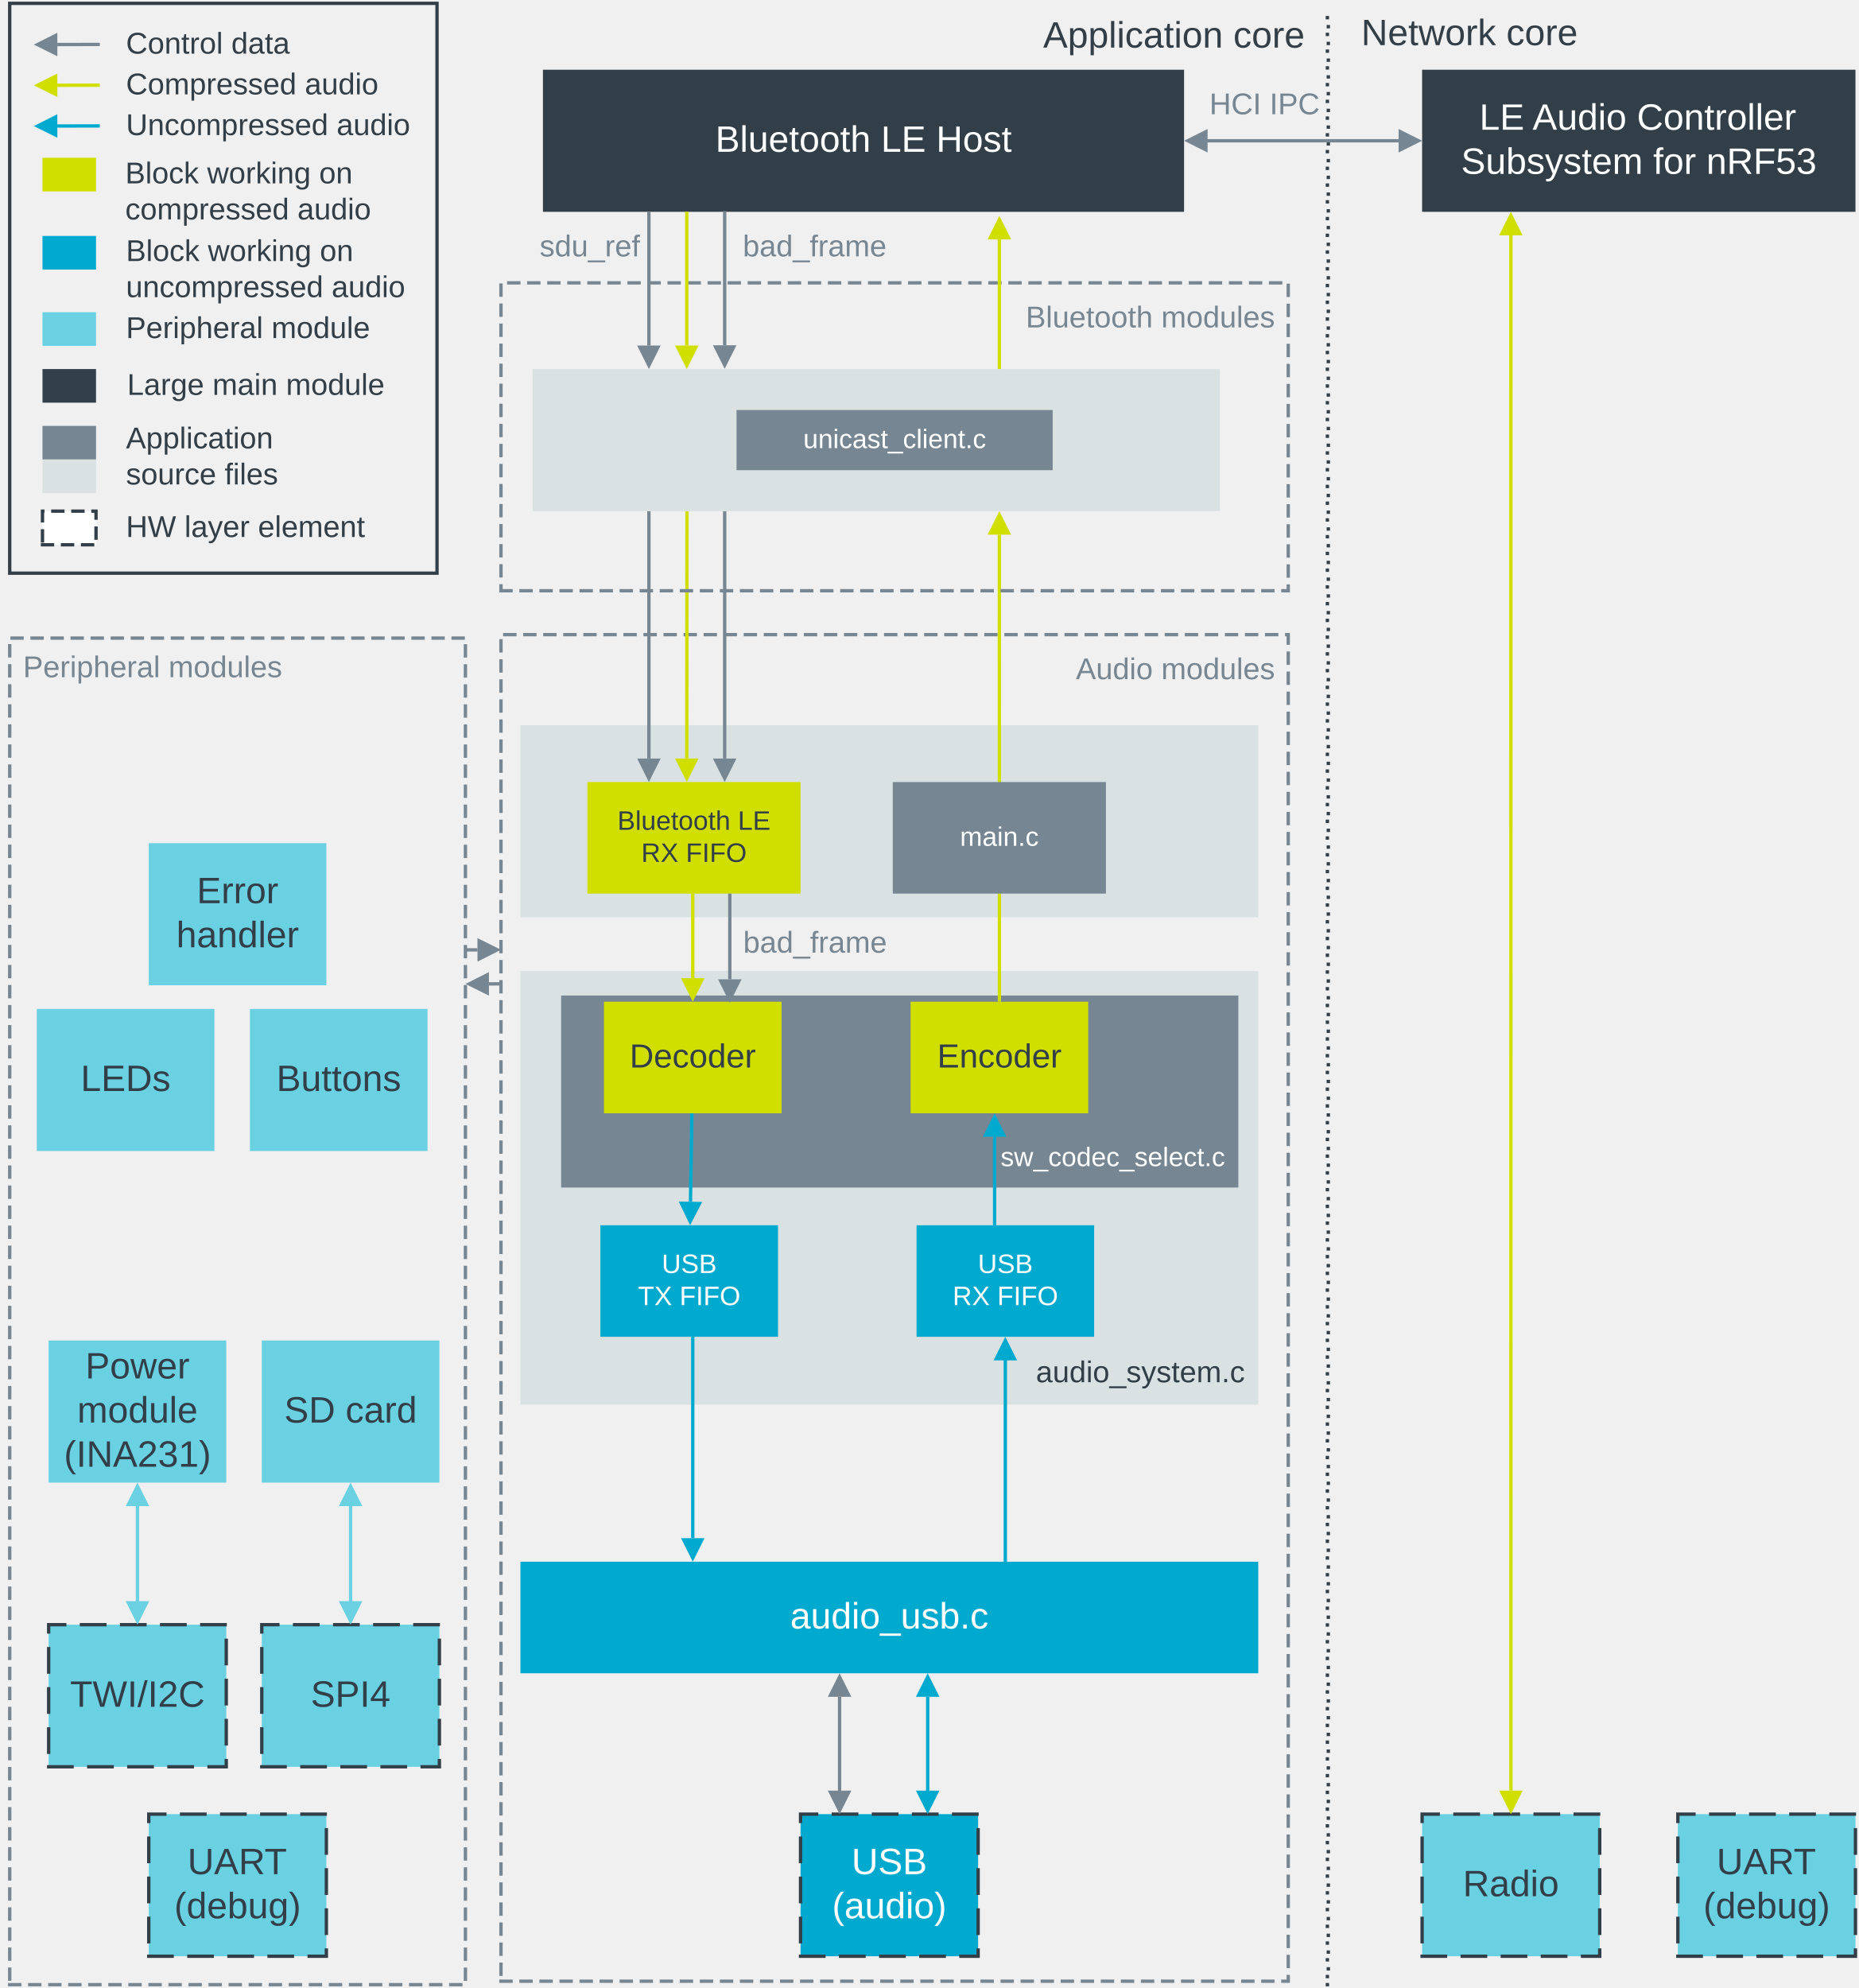
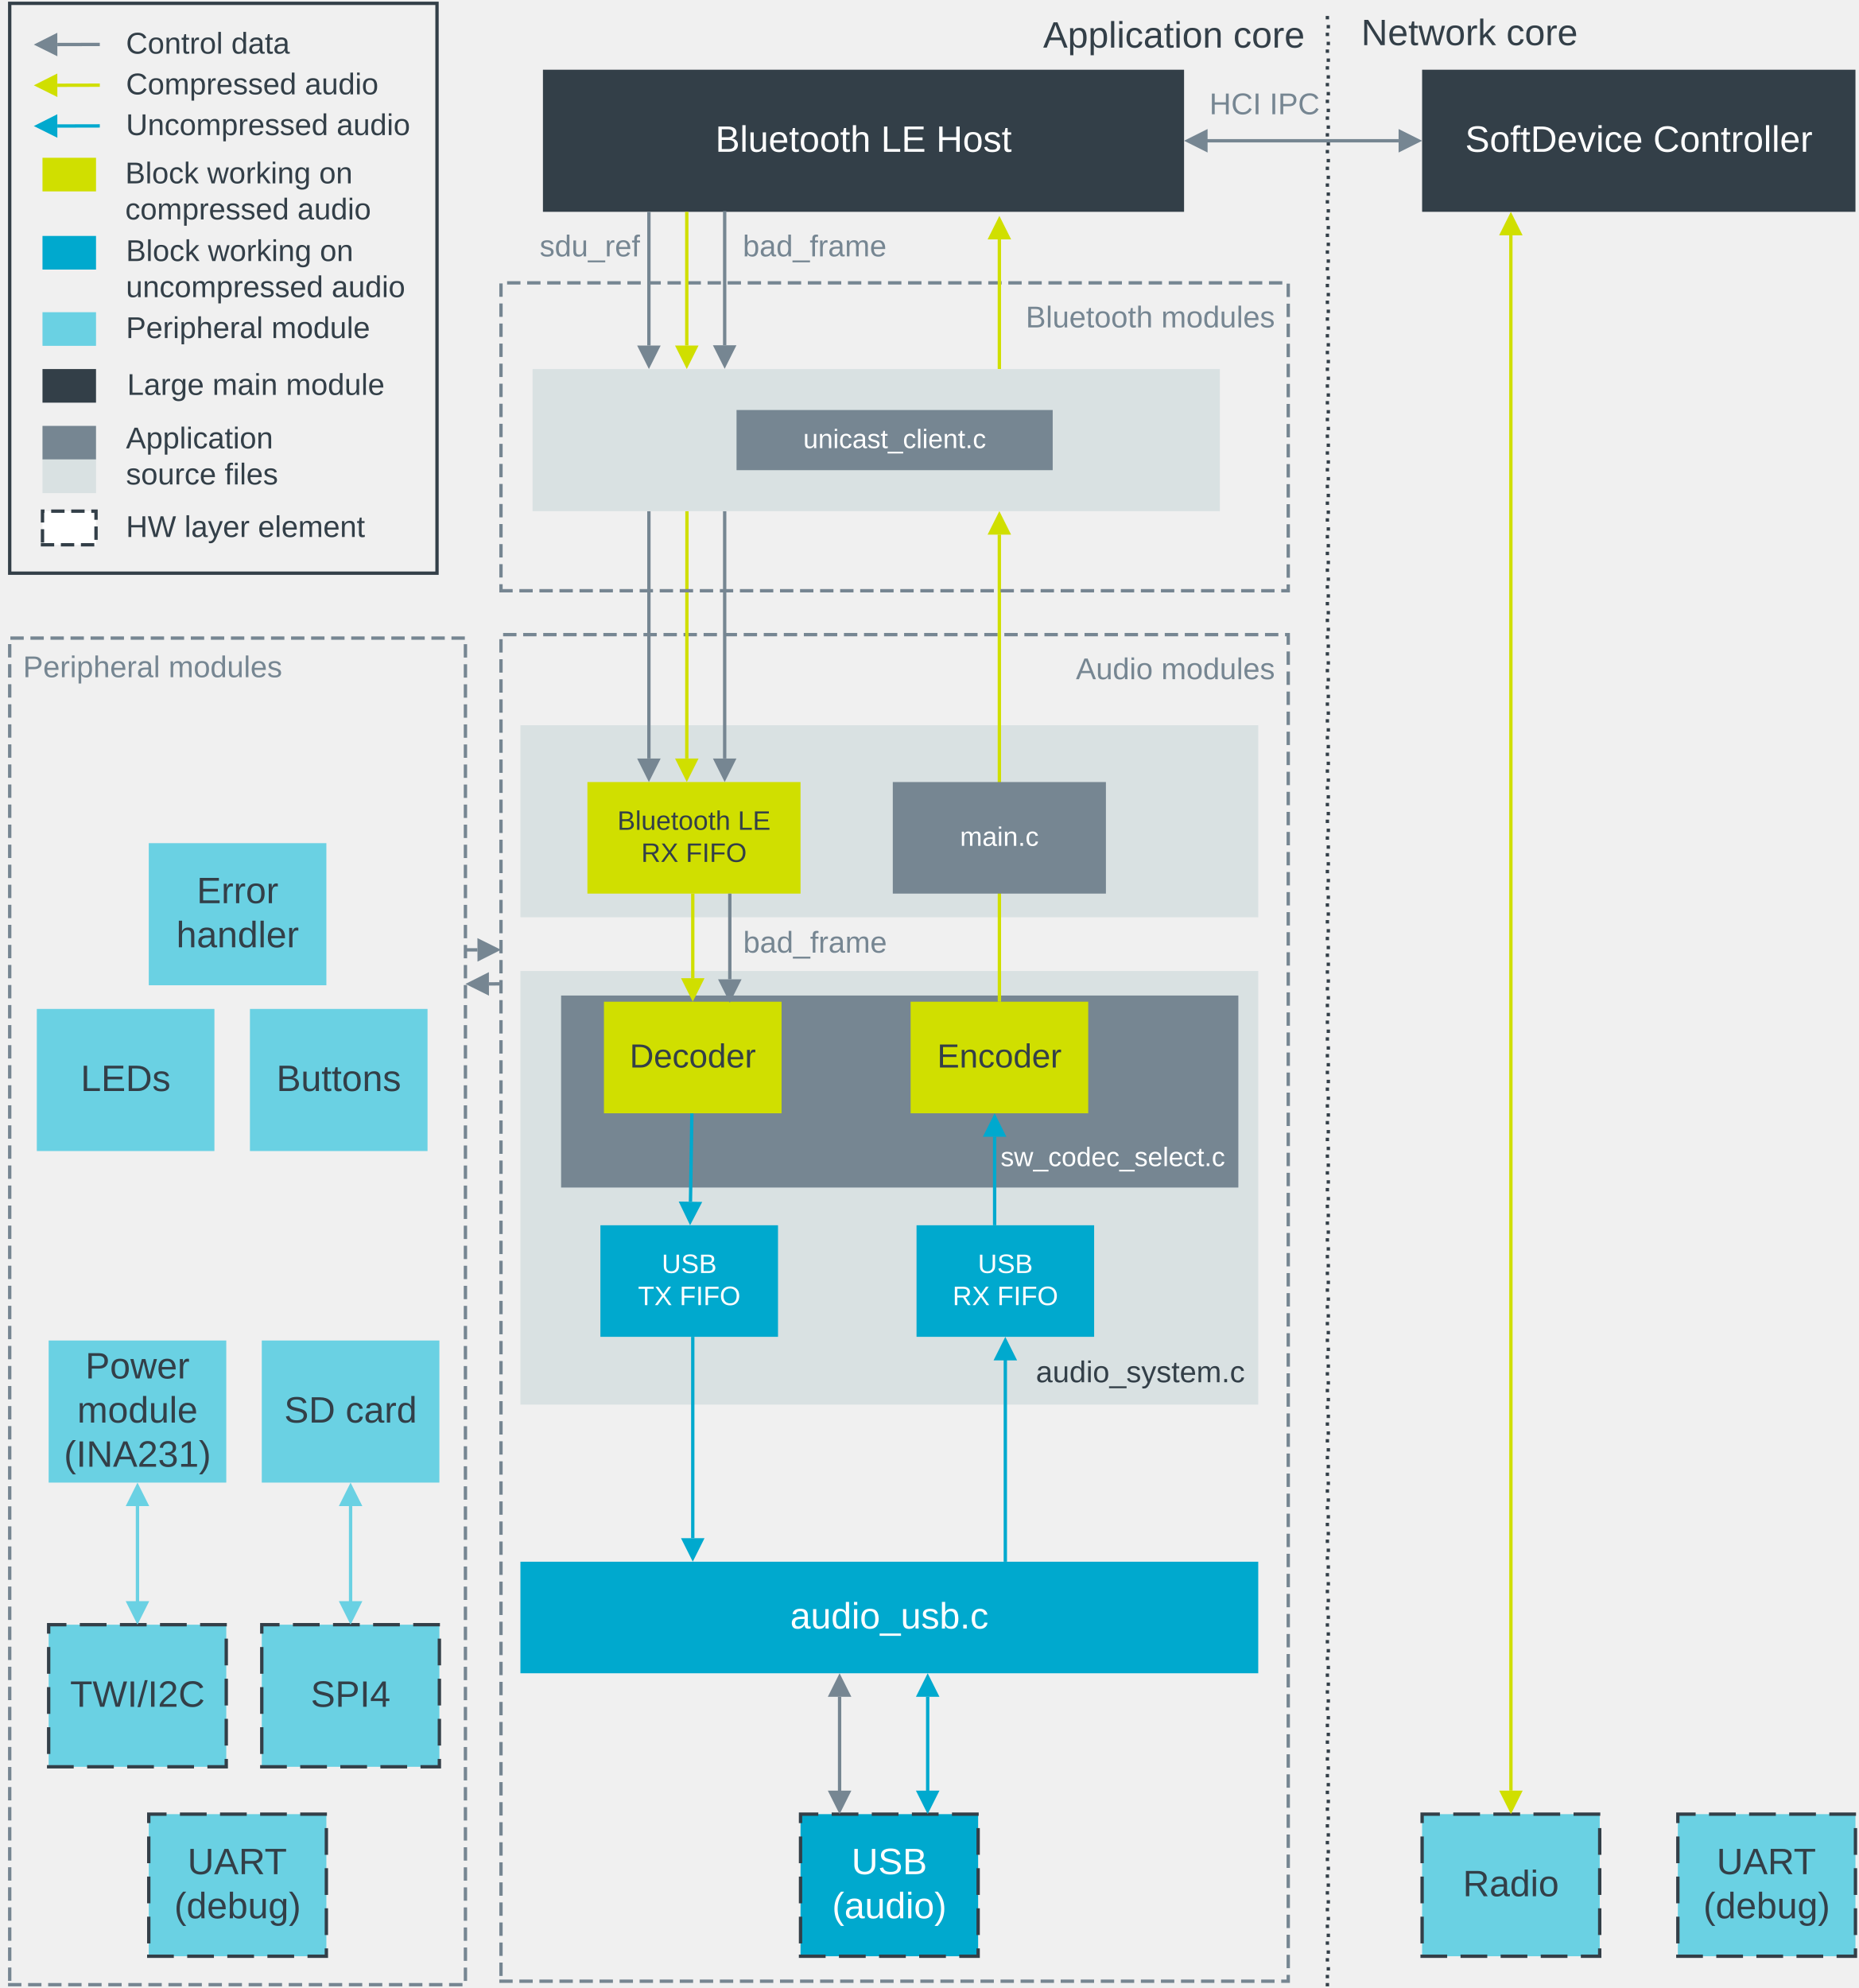
<svg xmlns="http://www.w3.org/2000/svg" xmlns:xlink="http://www.w3.org/1999/xlink" width="7.726in" height="8.262in" viewBox="0 0 556.255 594.878" xml:space="preserve" color-interpolation-filters="sRGB" class="st34">
  <style type="text/css">
	
		.st1 {fill:#333f48;stroke:none;stroke-width:1}
		.st2 {fill:#ffffff;font-family:Arial;font-size:0.917em}
- 		.st3 {font-size:1em}
- 		.st4 {fill:#6ad1e3;stroke:#333f48;stroke-dasharray:7,5;stroke-width:1}
- 		.st5 {fill:#333f48;font-family:Arial;font-size:0.917em}
+ 		.st3 {fill:#6ad1e3;stroke:#333f48;stroke-dasharray:7,5;stroke-width:1}
+ 		.st4 {fill:#333f48;font-family:Arial;font-size:0.917em}
+ 		.st5 {font-size:1em}
		.st6 {fill:#6ad1e3;stroke:none;stroke-width:1}
- 		.st7 {marker-end:url(#mrkr4-51);marker-start:url(#mrkr4-49);stroke:#6ad1e3;stroke-linecap:butt;stroke-width:1}
+ 		.st7 {marker-end:url(#mrkr4-50);marker-start:url(#mrkr4-48);stroke:#6ad1e3;stroke-linecap:butt;stroke-width:1}
		.st8 {fill:#6ad1e3;fill-opacity:1;stroke:#6ad1e3;stroke-opacity:1;stroke-width:0.284}
		.st9 {fill:#d9e1e2;stroke:none;stroke-width:1}
		.st10 {fill:#333f48;font-family:Arial;font-size:0.75em}
		.st11 {fill:#00a9ce;stroke:none;stroke-width:1}
		.st12 {fill:none;stroke:#768692;stroke-dasharray:3,3;stroke-width:1}
		.st13 {fill:#00a9ce;stroke:#333f48;stroke-dasharray:7,5;stroke-width:1}
		.st14 {fill:none;stroke:#333f48;stroke-dasharray:0.01,5;stroke-width:1}
		.st15 {fill:none;stroke:none;stroke-width:1}
		.st16 {fill:#d0df00;stroke:none;stroke-width:1}
		.st17 {fill:#333f48;font-family:Arial;font-size:0.667em}
- 		.st18 {marker-end:url(#mrkr4-90);stroke:#768692;stroke-linecap:butt;stroke-width:1}
+ 		.st18 {marker-end:url(#mrkr4-89);stroke:#768692;stroke-linecap:butt;stroke-width:1}
		.st19 {fill:#768692;fill-opacity:1;stroke:#768692;stroke-opacity:1;stroke-width:0.284}
		.st20 {fill:#768692;font-family:Arial;font-size:0.75em}
- 		.st21 {marker-end:url(#mrkr4-107);stroke:#d0df00;stroke-linecap:butt;stroke-width:1}
+ 		.st21 {marker-end:url(#mrkr4-106);stroke:#d0df00;stroke-linecap:butt;stroke-width:1}
		.st22 {fill:#d0df00;fill-opacity:1;stroke:#d0df00;stroke-opacity:1;stroke-width:0.284}
- 		.st23 {marker-end:url(#mrkr4-113);stroke:#00a9ce;stroke-linecap:butt;stroke-width:1}
+ 		.st23 {marker-end:url(#mrkr4-112);stroke:#00a9ce;stroke-linecap:butt;stroke-width:1}
		.st24 {fill:#00a9ce;fill-opacity:1;stroke:#00a9ce;stroke-opacity:1;stroke-width:0.284}
- 		.st25 {marker-start:url(#mrkr4-119);stroke:#00a9ce;stroke-linecap:butt;stroke-width:1}
- 		.st26 {marker-end:url(#mrkr4-90);marker-start:url(#mrkr4-126);stroke:#768692;stroke-linecap:butt;stroke-width:1}
- 		.st27 {marker-end:url(#mrkr4-113);marker-start:url(#mrkr4-119);stroke:#00a9ce;stroke-linecap:butt;stroke-width:1}
+ 		.st25 {marker-start:url(#mrkr4-118);stroke:#00a9ce;stroke-linecap:butt;stroke-width:1}
+ 		.st26 {marker-end:url(#mrkr4-89);marker-start:url(#mrkr4-125);stroke:#768692;stroke-linecap:butt;stroke-width:1}
+ 		.st27 {marker-end:url(#mrkr4-112);marker-start:url(#mrkr4-118);stroke:#00a9ce;stroke-linecap:butt;stroke-width:1}
		.st28 {fill:none;stroke:#333f48;stroke-width:1}
		.st29 {fill:#ffffff;stroke:#333f48;stroke-dasharray:3,3;stroke-width:1}
		.st30 {fill:#ffffff;font-family:Arial;font-size:0.667em}
		.st31 {fill:#768692;stroke:none;stroke-width:1}
		.st32 {fill:#333f48;font-family:Arial;font-size:0.833em}
- 		.st33 {marker-end:url(#mrkr4-107);marker-start:url(#mrkr4-276);stroke:#d0df00;stroke-linecap:butt;stroke-width:1}
+ 		.st33 {marker-end:url(#mrkr4-106);marker-start:url(#mrkr4-275);stroke:#d0df00;stroke-linecap:butt;stroke-width:1}
		.st34 {fill:none;fill-rule:evenodd;font-size:12px;overflow:visible;stroke-linecap:square;stroke-miterlimit:3}
	
	</style>
  <defs id="Markers">
    <g id="lend4">
      <path d="M 2 1 L 0 0 L 2 -1 L 2 1 " style="stroke:none" />
    </g>
-     <marker id="mrkr4-49" class="st8" refX="6.68" orient="auto" markerUnits="strokeWidth" overflow="visible">
+     <marker id="mrkr4-48" class="st8" refX="6.68" orient="auto" markerUnits="strokeWidth" overflow="visible">
      <use xlink:href="#lend4" transform="scale(3.52) " />
    </marker>
-     <marker id="mrkr4-51" class="st8" refX="-7.04" orient="auto" markerUnits="strokeWidth" overflow="visible">
+     <marker id="mrkr4-50" class="st8" refX="-7.04" orient="auto" markerUnits="strokeWidth" overflow="visible">
      <use xlink:href="#lend4" transform="scale(-3.52,-3.52) " />
    </marker>
-     <marker id="mrkr4-90" class="st19" refX="-7.04" orient="auto" markerUnits="strokeWidth" overflow="visible">
+     <marker id="mrkr4-89" class="st19" refX="-7.04" orient="auto" markerUnits="strokeWidth" overflow="visible">
      <use xlink:href="#lend4" transform="scale(-3.52,-3.52) " />
    </marker>
-     <marker id="mrkr4-107" class="st22" refX="-7.04" orient="auto" markerUnits="strokeWidth" overflow="visible">
+     <marker id="mrkr4-106" class="st22" refX="-7.04" orient="auto" markerUnits="strokeWidth" overflow="visible">
      <use xlink:href="#lend4" transform="scale(-3.52,-3.52) " />
    </marker>
-     <marker id="mrkr4-113" class="st24" refX="-7.04" orient="auto" markerUnits="strokeWidth" overflow="visible">
+     <marker id="mrkr4-112" class="st24" refX="-7.04" orient="auto" markerUnits="strokeWidth" overflow="visible">
      <use xlink:href="#lend4" transform="scale(-3.52,-3.52) " />
    </marker>
-     <marker id="mrkr4-119" class="st24" refX="6.68" orient="auto" markerUnits="strokeWidth" overflow="visible">
+     <marker id="mrkr4-118" class="st24" refX="6.68" orient="auto" markerUnits="strokeWidth" overflow="visible">
      <use xlink:href="#lend4" transform="scale(3.52) " />
    </marker>
-     <marker id="mrkr4-126" class="st19" refX="6.68" orient="auto" markerUnits="strokeWidth" overflow="visible">
+     <marker id="mrkr4-125" class="st19" refX="6.68" orient="auto" markerUnits="strokeWidth" overflow="visible">
      <use xlink:href="#lend4" transform="scale(3.52) " />
    </marker>
-     <marker id="mrkr4-276" class="st22" refX="6.68" orient="auto" markerUnits="strokeWidth" overflow="visible">
+     <marker id="mrkr4-275" class="st22" refX="6.68" orient="auto" markerUnits="strokeWidth" overflow="visible">
      <use xlink:href="#lend4" transform="scale(3.52) " />
    </marker>
  </defs>
  <g>
    <g id="shape5-1" transform="translate(162.467,-531.496)">
      <rect x="0" y="552.359" width="191.864" height="42.52" class="st1" />
      <text x="51.6" y="576.92" class="st2">Bluetooth LE Host</text>
    </g>
    <g id="shape6-4" transform="translate(425.57,-531.496)">
      <rect x="0" y="552.359" width="129.685" height="42.52" class="st1" />
-       <text x="17.15" y="570.32" class="st2">LE Audio Controller <tspan x="11.66" dy="1.2em" class="st3">S</tspan>ubsystem for nRF53</text>
-     </g>
-     <g id="shape7-8" transform="translate(425.57,-9.50394)">
-       <path d="M0 594.88 L53.15 594.88 L53.15 552.36 L0 552.36 L0 594.88 Z" class="st4" />
-       <text x="12.2" y="576.92" class="st5">Radio</text>
-     </g>
-     <g id="shape8-11" transform="translate(502.105,-9.50394)">
-       <path d="M0 594.88 L53.15 594.88 L53.15 552.36 L0 552.36 L0 594.88 Z" class="st4" />
-       <text x="11.6" y="570.32" class="st5">UART <tspan x="7.62" dy="1.2em" class="st3">(debug)</tspan>
-       </text>
-     </g>
-     <g id="shape9-15" transform="translate(44.5055,-9.50394)">
-       <path d="M0 594.88 L53.15 594.88 L53.15 552.36 L0 552.36 L0 594.88 Z" class="st4" />
-       <text x="11.6" y="570.32" class="st5">UART <tspan x="7.62" dy="1.2em" class="st3">(debug)</tspan>
-       </text>
-     </g>
-     <g id="shape10-19" transform="translate(14.5462,-66.1969)">
-       <path d="M0 594.88 L53.15 594.88 L53.15 552.36 L0 552.36 L0 594.88 Z" class="st4" />
-       <text x="6.41" y="576.92" class="st5">TWI/I2C</text>
-     </g>
-     <g id="shape11-22" transform="translate(78.3257,-66.1969)">
-       <path d="M0 594.88 L53.15 594.88 L53.15 552.36 L0 552.36 L0 594.88 Z" class="st4" />
-       <text x="14.65" y="576.92" class="st5">SPI4</text>
-     </g>
-     <g id="shape12-25" transform="translate(78.3257,-151.236)">
-       <rect x="0" y="552.359" width="53.15" height="42.52" class="st6" />
-       <text x="6.71" y="576.92" class="st5">SD card</text>
-     </g>
-     <g id="shape14-28" transform="translate(14.5462,-151.236)">
-       <rect x="0" y="552.359" width="53.15" height="42.52" class="st6" />
-       <text x="10.99" y="563.72" class="st5">Power <tspan x="8.54" dy="1.2em" class="st3">module </tspan>
-         <tspan x="4.57" dy="1.2em" class="st3">(INA231)</tspan>
-       </text>
-     </g>
-     <g id="shape15-33" transform="translate(44.5055,-300.055)">
-       <rect x="0" y="552.359" width="53.15" height="42.52" class="st6" />
-       <text x="14.35" y="570.32" class="st5">Error <tspan x="8.23" dy="1.2em" class="st3">handler</tspan>
-       </text>
-     </g>
-     <g id="shape16-37" transform="translate(74.7824,-250.449)">
-       <rect x="0" y="552.359" width="53.15" height="42.52" class="st6" />
-       <text x="7.92" y="576.92" class="st5">Buttons</text>
-     </g>
-     <g id="shape17-40" transform="translate(11.0029,-250.449)">
-       <rect x="0" y="552.359" width="53.15" height="42.52" class="st6" />
-       <text x="13.13" y="576.92" class="st5">LEDs</text>
-     </g>
-     <g id="shape18-43" transform="translate(34.0344,-108.717)">
+       <text x="12.88" y="576.92" class="st2">SoftDevice Controller</text>
+     </g>
+     <g id="shape7-7" transform="translate(425.57,-9.50394)">
+       <path d="M0 594.88 L53.15 594.88 L53.15 552.36 L0 552.36 L0 594.88 Z" class="st3" />
+       <text x="12.2" y="576.92" class="st4">Radio</text>
+     </g>
+     <g id="shape8-10" transform="translate(502.105,-9.50394)">
+       <path d="M0 594.88 L53.15 594.88 L53.15 552.36 L0 552.36 L0 594.88 Z" class="st3" />
+       <text x="11.6" y="570.32" class="st4">UART <tspan x="7.62" dy="1.2em" class="st5">(debug)</tspan>
+       </text>
+     </g>
+     <g id="shape9-14" transform="translate(44.5055,-9.50394)">
+       <path d="M0 594.88 L53.15 594.88 L53.15 552.36 L0 552.36 L0 594.88 Z" class="st3" />
+       <text x="11.6" y="570.32" class="st4">UART <tspan x="7.62" dy="1.2em" class="st5">(debug)</tspan>
+       </text>
+     </g>
+     <g id="shape10-18" transform="translate(14.5462,-66.1969)">
+       <path d="M0 594.88 L53.15 594.88 L53.15 552.36 L0 552.36 L0 594.88 Z" class="st3" />
+       <text x="6.41" y="576.92" class="st4">TWI/I2C</text>
+     </g>
+     <g id="shape11-21" transform="translate(78.3257,-66.1969)">
+       <path d="M0 594.88 L53.15 594.88 L53.15 552.36 L0 552.36 L0 594.88 Z" class="st3" />
+       <text x="14.65" y="576.92" class="st4">SPI4</text>
+     </g>
+     <g id="shape12-24" transform="translate(78.3257,-151.236)">
+       <rect x="0" y="552.359" width="53.15" height="42.52" class="st6" />
+       <text x="6.71" y="576.92" class="st4">SD card</text>
+     </g>
+     <g id="shape14-27" transform="translate(14.5462,-151.236)">
+       <rect x="0" y="552.359" width="53.15" height="42.52" class="st6" />
+       <text x="10.99" y="563.72" class="st4">Power <tspan x="8.54" dy="1.2em" class="st5">module </tspan>
+         <tspan x="4.57" dy="1.2em" class="st5">(INA231)</tspan>
+       </text>
+     </g>
+     <g id="shape15-32" transform="translate(44.5055,-300.055)">
+       <rect x="0" y="552.359" width="53.15" height="42.52" class="st6" />
+       <text x="14.35" y="570.32" class="st4">Error <tspan x="8.23" dy="1.2em" class="st5">handler</tspan>
+       </text>
+     </g>
+     <g id="shape16-36" transform="translate(74.7824,-250.449)">
+       <rect x="0" y="552.359" width="53.15" height="42.52" class="st6" />
+       <text x="7.92" y="576.92" class="st4">Buttons</text>
+     </g>
+     <g id="shape17-39" transform="translate(11.0029,-250.449)">
+       <rect x="0" y="552.359" width="53.15" height="42.52" class="st6" />
+       <text x="13.13" y="576.92" class="st4">LEDs</text>
+     </g>
+     <g id="shape18-42" transform="translate(34.0344,-108.717)">
      <path d="M7.09 588.2 L7.09 587.84 L7.09 559.4" class="st7" />
    </g>
-     <g id="shape22-52" transform="translate(155.729,-174.567)">
+     <g id="shape22-51" transform="translate(155.729,-174.567)">
      <rect x="0" y="465.12" width="220.802" height="129.758" class="st9" />
      <text x="154.27" y="588.18" class="st10">audio_system.c</text>
    </g>
-     <g id="shape23-55" transform="translate(155.729,-94.1787)">
+     <g id="shape23-54" transform="translate(155.729,-94.1787)">
      <rect x="0" y="561.498" width="220.802" height="33.38" class="st11" />
      <text x="80.74" y="581.49" class="st2">audio_usb.c</text>
    </g>
-     <g id="shape25-58" transform="translate(149.909,-2.03534)">
+     <g id="shape25-57" transform="translate(149.909,-2.03534)">
      <path d="M0 594.88 L235.6 594.88 L235.6 191.94 L0 191.94 L0 594.88 Z" class="st12" />
    </g>
-     <g id="shape26-60" transform="translate(97.8139,-108.717)">
+     <g id="shape26-59" transform="translate(97.8139,-108.717)">
      <path d="M7.09 588.2 L7.09 587.84 L7.09 559.4" class="st7" />
    </g>
-     <g id="shape30-67" transform="translate(239.555,-9.50394)">
+     <g id="shape30-66" transform="translate(239.555,-9.50394)">
      <path d="M0 594.88 L53.15 594.88 L53.15 552.36 L0 552.36 L0 594.88 Z" class="st13" />
-       <text x="15.27" y="570.32" class="st2">USB <tspan x="9.45" dy="1.2em" class="st3">(audio)</tspan>
-       </text>
-     </g>
-     <g id="shape33-71" transform="translate(397.223,-1)">
+       <text x="15.27" y="570.32" class="st2">USB <tspan x="9.45" dy="1.2em" class="st5">(audio)</tspan>
+       </text>
+     </g>
+     <g id="shape33-70" transform="translate(397.223,-1)">
      <path d="M0 594.88 L0.28 594.88 L0.28 5.27 L0 5.27 L0 594.88 Z" class="st14" />
    </g>
-     <g id="shape34-73" transform="translate(397.223,-575.453)">
+     <g id="shape34-72" transform="translate(397.223,-575.453)">
      <rect x="0" y="576.453" width="85.039" height="18.425" class="st15" />
-       <text x="10.12" y="588.97" class="st5">Network core</text>
-     </g>
-     <g id="shape36-76" transform="translate(305.097,-574.724)">
+       <text x="10.12" y="588.97" class="st4">Network core</text>
+     </g>
+     <g id="shape36-75" transform="translate(305.097,-574.724)">
      <rect x="0" y="576.453" width="92.409" height="18.425" class="st15" />
-       <text x="7.07" y="588.97" class="st5">Application core</text>
-     </g>
-     <g id="shape42-79" transform="translate(155.729,-320.397)">
+       <text x="7.07" y="588.97" class="st4">Application core</text>
+     </g>
+     <g id="shape42-78" transform="translate(155.729,-320.397)">
      <rect x="0" y="537.421" width="220.802" height="57.457" class="st9" />
    </g>
-     <g id="shape43-81" transform="translate(175.775,-327.483)">
+     <g id="shape43-80" transform="translate(175.775,-327.483)">
      <rect x="0" y="561.498" width="63.779" height="33.38" class="st16" />
-       <text x="8.98" y="575.79" class="st17">Bluetooth LE <tspan x="16.11" dy="1.2em" class="st3">RX FIFO</tspan>
-       </text>
-     </g>
-     <g id="shape45-85" transform="translate(209.764,-441.927)">
+       <text x="8.98" y="575.79" class="st17">Bluetooth LE <tspan x="16.11" dy="1.2em" class="st5">RX FIFO</tspan>
+       </text>
+     </g>
+     <g id="shape45-84" transform="translate(209.764,-441.927)">
      <path d="M7.09 594.88 L7.09 668.9" class="st18" />
    </g>
-     <g id="shape46-91" transform="translate(187.087,-441.927)">
+     <g id="shape46-90" transform="translate(187.087,-441.927)">
      <path d="M7.09 594.88 L7.09 668.9" class="st18" />
    </g>
-     <g id="shape66-96" transform="translate(218.268,-514.488)">
+     <g id="shape66-95" transform="translate(218.268,-514.488)">
      <rect x="0" y="582.122" width="52.157" height="12.756" class="st15" />
      <text x="4" y="591.2" class="st20">bad_frame</text>
    </g>
-     <g id="shape71-99" transform="translate(156.278,-510.236)">
+     <g id="shape71-98" transform="translate(156.278,-510.236)">
      <rect x="0" y="573.618" width="39.231" height="21.26" class="st15" />
      <text x="5.21" y="586.95" class="st20">sdu_ref</text>
    </g>
-     <g id="shape72-102" transform="translate(212.628,-441.927)">
+     <g id="shape72-101" transform="translate(212.628,-441.927)">
      <path d="M-7.06 594.88 L-7.11 668.9" class="st21" />
    </g>
-     <g id="shape74-108" transform="translate(200.215,-194.856)">
+     <g id="shape74-107" transform="translate(200.215,-194.856)">
      <path d="M7.09 594.88 L7.09 655.13" class="st23" />
    </g>
-     <g id="shape75-114" transform="translate(307.932,-194.856)">
+     <g id="shape75-113" transform="translate(307.932,-194.856)">
      <path d="M-7.09 601.56 L-7.09 601.92 L-7.09 662.17" class="st25" />
    </g>
-     <g id="shape80-120" transform="translate(244.152,-52.0236)">
+     <g id="shape80-119" transform="translate(244.152,-52.0236)">
      <path d="M7.09 588.2 L7.09 587.84 L7.09 559.76" class="st26" />
    </g>
-     <g id="shape81-128" transform="translate(270.515,-52.0236)">
+     <g id="shape81-127" transform="translate(270.515,-52.0236)">
      <path d="M7.09 588.2 L7.09 587.84 L7.09 559.76" class="st27" />
    </g>
-     <g id="shape82-135" transform="translate(354.331,-545.669)">
+     <g id="shape82-134" transform="translate(354.331,-545.669)">
      <path d="M6.68 587.79 L7.04 587.79 L64.2 587.79" class="st26" />
    </g>
-     <g id="shape83-142" transform="translate(357.165,-552.756)">
+     <g id="shape83-141" transform="translate(357.165,-552.756)">
      <rect x="0" y="573.618" width="42.52" height="21.26" class="st15" />
      <text x="4.76" y="586.95" class="st20">HCI IPC</text>
    </g>
-     <g id="shape84-145" transform="translate(304.964,-383.712)">
+     <g id="shape84-144" transform="translate(304.964,-383.712)">
      <rect x="0" y="573.618" width="80.548" height="21.26" class="st15" />
      <text x="17.01" y="586.95" class="st20">Audio modules</text>
    </g>
-     <g id="shape86-148" transform="translate(137.503,-303.569)">
+     <g id="shape86-147" transform="translate(137.503,-303.569)">
      <path d="M1.77 587.81 L5.37 587.8" class="st18" />
    </g>
-     <g id="shape87-153" transform="translate(151.676,-307.546)">
+     <g id="shape87-152" transform="translate(151.676,-307.546)">
      <path d="M-1.77 601.95 L-5.37 601.96" class="st18" />
    </g>
-     <g id="shape88-158" transform="translate(2.88994,-423.362)">
+     <g id="shape88-157" transform="translate(2.88994,-423.362)">
      <rect x="0" y="424.362" width="127.877" height="170.516" class="st28" />
    </g>
-     <g id="shape89-160" transform="translate(12.7002,-537.606)">
+     <g id="shape89-159" transform="translate(12.7002,-537.606)">
      <rect x="0" y="584.817" width="16.019" height="10.061" class="st16" />
    </g>
-     <g id="shape90-162" transform="translate(29.8533,-588.644)">
+     <g id="shape90-161" transform="translate(29.8533,-588.644)">
      <path d="M0 601.94 L-12.71 601.97" class="st18" />
    </g>
-     <g id="shape91-167" transform="translate(33.6886,-576.505)">
+     <g id="shape91-166" transform="translate(33.6886,-576.505)">
      <rect x="0" y="584.817" width="71.566" height="10.061" class="st15" />
      <text x="4" y="592.55" class="st10">Control data</text>
    </g>
-     <g id="shape93-170" transform="translate(29.8533,-576.455)">
+     <g id="shape93-169" transform="translate(29.8533,-576.455)">
      <path d="M0 601.94 L-12.71 601.97" class="st21" />
    </g>
-     <g id="shape94-175" transform="translate(33.6886,-564.316)">
+     <g id="shape94-174" transform="translate(33.6886,-564.316)">
      <rect x="0" y="584.817" width="97.078" height="10.061" class="st15" />
      <text x="4" y="592.55" class="st10">Compressed audio</text>
    </g>
-     <g id="shape95-178" transform="translate(29.8533,-564.266)">
+     <g id="shape95-177" transform="translate(29.8533,-564.266)">
      <path d="M0 601.94 L-12.71 601.97" class="st23" />
    </g>
-     <g id="shape96-183" transform="translate(33.6886,-552.127)">
+     <g id="shape96-182" transform="translate(33.6886,-552.127)">
      <rect x="0" y="584.817" width="97.078" height="10.061" class="st15" />
      <text x="4" y="592.55" class="st10">Uncompressed audio</text>
    </g>
-     <g id="shape97-186" transform="translate(12.7002,-514.215)">
+     <g id="shape97-185" transform="translate(12.7002,-514.215)">
      <rect x="0" y="584.817" width="16.019" height="10.061" class="st11" />
    </g>
-     <g id="shape98-188" transform="translate(33.4717,-532.285)">
-       <rect x="0" y="584.817" width="97.078" height="10.061" class="st15" />
-       <text x="4" y="587.15" class="st10">Block working on <tspan x="4" dy="1.2em" class="st3">compressed audio</tspan>
-       </text>
-     </g>
-     <g id="shape99-192" transform="translate(33.6886,-509.04)">
-       <rect x="0" y="584.817" width="97.078" height="10.061" class="st15" />
-       <text x="4" y="587.15" class="st10">Block working on <tspan x="4" dy="1.2em" class="st3">uncompressed audio</tspan>
-       </text>
-     </g>
-     <g id="shape100-196" transform="translate(12.7002,-431.866)">
+     <g id="shape98-187" transform="translate(33.4717,-532.285)">
+       <rect x="0" y="584.817" width="97.078" height="10.061" class="st15" />
+       <text x="4" y="587.15" class="st10">Block working on <tspan x="4" dy="1.2em" class="st5">compressed audio</tspan>
+       </text>
+     </g>
+     <g id="shape99-191" transform="translate(33.6886,-509.04)">
+       <rect x="0" y="584.817" width="97.078" height="10.061" class="st15" />
+       <text x="4" y="587.15" class="st10">Block working on <tspan x="4" dy="1.2em" class="st5">uncompressed audio</tspan>
+       </text>
+     </g>
+     <g id="shape100-195" transform="translate(12.7002,-431.866)">
      <path d="M0 594.88 L16.02 594.88 L16.02 584.82 L0 584.82 L0 594.88 Z" class="st29" />
    </g>
-     <g id="shape101-198" transform="translate(33.6886,-431.866)">
+     <g id="shape101-197" transform="translate(33.6886,-431.866)">
      <rect x="0" y="584.817" width="97.078" height="10.061" class="st15" />
      <text x="4" y="592.55" class="st10">HW layer element</text>
    </g>
-     <g id="group102-201" transform="translate(2.88994,-1)">
-       <g id="shape24-202">
+     <g id="group102-200" transform="translate(2.88994,-1)">
+       <g id="shape24-201">
        <path d="M0 594.88 L136.38 594.88 L136.38 191.94 L0 191.94 L0 594.88 Z" class="st12" />
      </g>
-       <g id="shape85-204" transform="translate(0,-384.935)">
+       <g id="shape85-203" transform="translate(0,-384.935)">
        <rect x="0" y="576.876" width="136.381" height="18.002" class="st15" />
        <text x="4" y="588.58" class="st20">Peripheral modules</text>
      </g>
    </g>
-     <g id="shape103-207" transform="translate(179.664,-194.856)">
+     <g id="shape103-206" transform="translate(179.664,-194.856)">
      <rect x="0" y="561.498" width="53.15" height="33.38" class="st11" />
-       <text x="18.35" y="575.79" class="st30">USB <tspan x="11.24" dy="1.2em" class="st3">TX FIFO</tspan>
-       </text>
-     </g>
-     <g id="shape104-211" transform="translate(274.271,-194.856)">
+       <text x="18.35" y="575.79" class="st30">USB <tspan x="11.24" dy="1.2em" class="st5">TX FIFO</tspan>
+       </text>
+     </g>
+     <g id="shape104-210" transform="translate(274.271,-194.856)">
      <rect x="0" y="561.498" width="53.15" height="33.38" class="st11" />
-       <text x="18.35" y="575.79" class="st30">USB  <tspan x="10.8" dy="1.2em" class="st3">RX FIFO</tspan>
-       </text>
-     </g>
-     <g id="shape40-215" transform="translate(167.901,-239.528)">
+       <text x="18.35" y="575.79" class="st30">USB  <tspan x="10.8" dy="1.2em" class="st5">RX FIFO</tspan>
+       </text>
+     </g>
+     <g id="shape40-214" transform="translate(167.901,-239.528)">
      <rect x="0" y="537.421" width="202.677" height="57.457" class="st31" />
      <text x="131.53" y="588.48" class="st30">sw_codec_select.c</text>
    </g>
-     <g id="shape105-218" transform="translate(272.499,-261.753)">
+     <g id="shape105-217" transform="translate(272.499,-261.753)">
      <rect x="0" y="561.498" width="53.15" height="33.38" class="st16" />
      <text x="7.95" y="581.19" class="st32">Encoder</text>
    </g>
-     <g id="shape106-221" transform="translate(180.727,-261.75)">
+     <g id="shape106-220" transform="translate(180.727,-261.75)">
      <rect x="0" y="561.498" width="53.15" height="33.38" class="st16" />
      <text x="7.68" y="581.19" class="st32">Decoder</text>
    </g>
-     <g id="shape107-224" transform="translate(200.215,-327.483)">
+     <g id="shape107-223" transform="translate(200.215,-327.483)">
      <path d="M7.09 594.88 L7.09 620.19" class="st21" />
    </g>
-     <g id="shape109-229" transform="translate(306.151,-295.134)">
+     <g id="shape109-228" transform="translate(306.151,-295.134)">
      <path d="M-7.08 594.88 L-7.1 455.12" class="st21" />
    </g>
-     <g id="shape111-234" transform="translate(211.301,-327.483)">
+     <g id="shape111-233" transform="translate(211.301,-327.483)">
      <path d="M7.09 594.88 L7.09 620.52" class="st18" />
    </g>
-     <g id="shape112-239" transform="translate(218.388,-301.89)">
+     <g id="shape112-238" transform="translate(218.388,-301.89)">
      <rect x="0" y="573.618" width="53.15" height="21.26" class="st15" />
      <text x="4" y="586.95" class="st20">bad_frame</text>
    </g>
-     <g id="shape113-242" transform="translate(213.857,-261.75)">
+     <g id="shape113-241" transform="translate(213.857,-261.75)">
      <path d="M-6.82 594.88 L-7.24 621.35" class="st23" />
    </g>
-     <g id="shape114-247" transform="translate(290.551,-228.236)">
+     <g id="shape114-246" transform="translate(290.551,-228.236)">
      <path d="M7.09 594.88 L7.09 568.4" class="st23" />
    </g>
-     <g id="shape115-252" transform="translate(12.7002,-491.394)">
+     <g id="shape115-251" transform="translate(12.7002,-491.394)">
      <rect x="0" y="584.817" width="16.019" height="10.061" class="st6" />
    </g>
-     <g id="shape116-254" transform="translate(33.6886,-491.394)">
+     <g id="shape116-253" transform="translate(33.6886,-491.394)">
      <rect x="0" y="584.817" width="97.078" height="10.061" class="st15" />
      <text x="4" y="592.55" class="st10">Peripheral module</text>
    </g>
-     <g id="shape117-257" transform="translate(12.7002,-474.386)">
+     <g id="shape117-256" transform="translate(12.7002,-474.386)">
      <rect x="0" y="584.817" width="16.019" height="10.061" class="st1" />
    </g>
-     <g id="shape118-259" transform="translate(34.0387,-474.386)">
+     <g id="shape118-258" transform="translate(34.0387,-474.386)">
      <rect x="0" y="584.817" width="97.078" height="10.061" class="st15" />
      <text x="4" y="592.55" class="st10">Large main module</text>
    </g>
-     <g id="shape119-262" transform="translate(33.6886,-452.986)">
-       <rect x="0" y="584.817" width="97.078" height="10.061" class="st15" />
-       <text x="4" y="587.15" class="st10">Application <tspan x="4" dy="1.2em" class="st3">source files</tspan>
-       </text>
-     </g>
-     <g id="shape120-266" transform="translate(12.7002,-457.378)">
+     <g id="shape119-261" transform="translate(33.6886,-452.986)">
+       <rect x="0" y="584.817" width="97.078" height="10.061" class="st15" />
+       <text x="4" y="587.15" class="st10">Application <tspan x="4" dy="1.2em" class="st5">source files</tspan>
+       </text>
+     </g>
+     <g id="shape120-265" transform="translate(12.7002,-457.378)">
      <rect x="0" y="584.817" width="16.019" height="10.061" class="st31" />
    </g>
-     <g id="shape121-268" transform="translate(12.7002,-447.317)">
+     <g id="shape121-267" transform="translate(12.7002,-447.317)">
      <rect x="0" y="584.817" width="16.019" height="10.061" class="st9" />
    </g>
-     <g id="shape122-270" transform="translate(445.049,-531.496)">
+     <g id="shape122-269" transform="translate(445.049,-531.496)">
      <path d="M7.08 601.56 L7.08 601.92 L7.1 1067.31" class="st33" />
    </g>
-     <g id="shape129-278" transform="translate(149.909,-418.11)">
+     <g id="shape129-277" transform="translate(149.909,-418.11)">
      <path d="M0 594.88 L235.6 594.88 L235.6 502.75 L0 502.75 L0 594.88 Z" class="st12" />
    </g>
-     <g id="shape131-280" transform="translate(187.087,-531.496)">
+     <g id="shape131-279" transform="translate(187.087,-531.496)">
      <path d="M7.09 594.88 L7.09 634.89" class="st18" />
    </g>
-     <g id="shape132-285" transform="translate(198.425,-531.496)">
+     <g id="shape132-284" transform="translate(198.425,-531.496)">
      <path d="M7.09 594.88 L7.09 634.89" class="st21" />
    </g>
-     <g id="shape133-290" transform="translate(209.764,-531.72)">
+     <g id="shape133-289" transform="translate(209.764,-531.72)">
      <path d="M7.09 594.88 L7.09 635.04" class="st18" />
    </g>
-     <g id="shape134-295" transform="translate(291.969,-484.447)">
+     <g id="shape134-294" transform="translate(291.969,-484.447)">
      <path d="M7.09 594.88 L7.09 556.08" class="st21" />
    </g>
-     <g id="shape135-300" transform="translate(300.472,-488.976)">
+     <g id="shape135-299" transform="translate(300.472,-488.976)">
      <rect x="0" y="573.618" width="85.039" height="21.26" class="st15" />
      <text x="6.49" y="586.95" class="st20">Bluetooth modules</text>
    </g>
-     <g id="shape137-303" transform="translate(267.165,-327.483)">
+     <g id="shape137-302" transform="translate(267.165,-327.483)">
      <rect x="0" y="561.498" width="63.779" height="33.38" class="st31" />
      <text x="20.11" y="580.59" class="st30">main.c</text>
    </g>
-     <g id="shape124-306" transform="translate(159.36,-441.927)">
+     <g id="shape124-305" transform="translate(159.36,-441.927)">
      <rect x="0" y="552.359" width="205.689" height="42.52" class="st9" />
    </g>
-     <g id="shape126-308" transform="translate(220.403,-454.187)">
+     <g id="shape126-307" transform="translate(220.403,-454.187)">
      <rect x="0" y="576.878" width="94.615" height="18" class="st31" />
      <text x="19.96" y="588.28" class="st30">unicast_client.c</text>
    </g>
  </g>
</svg>
